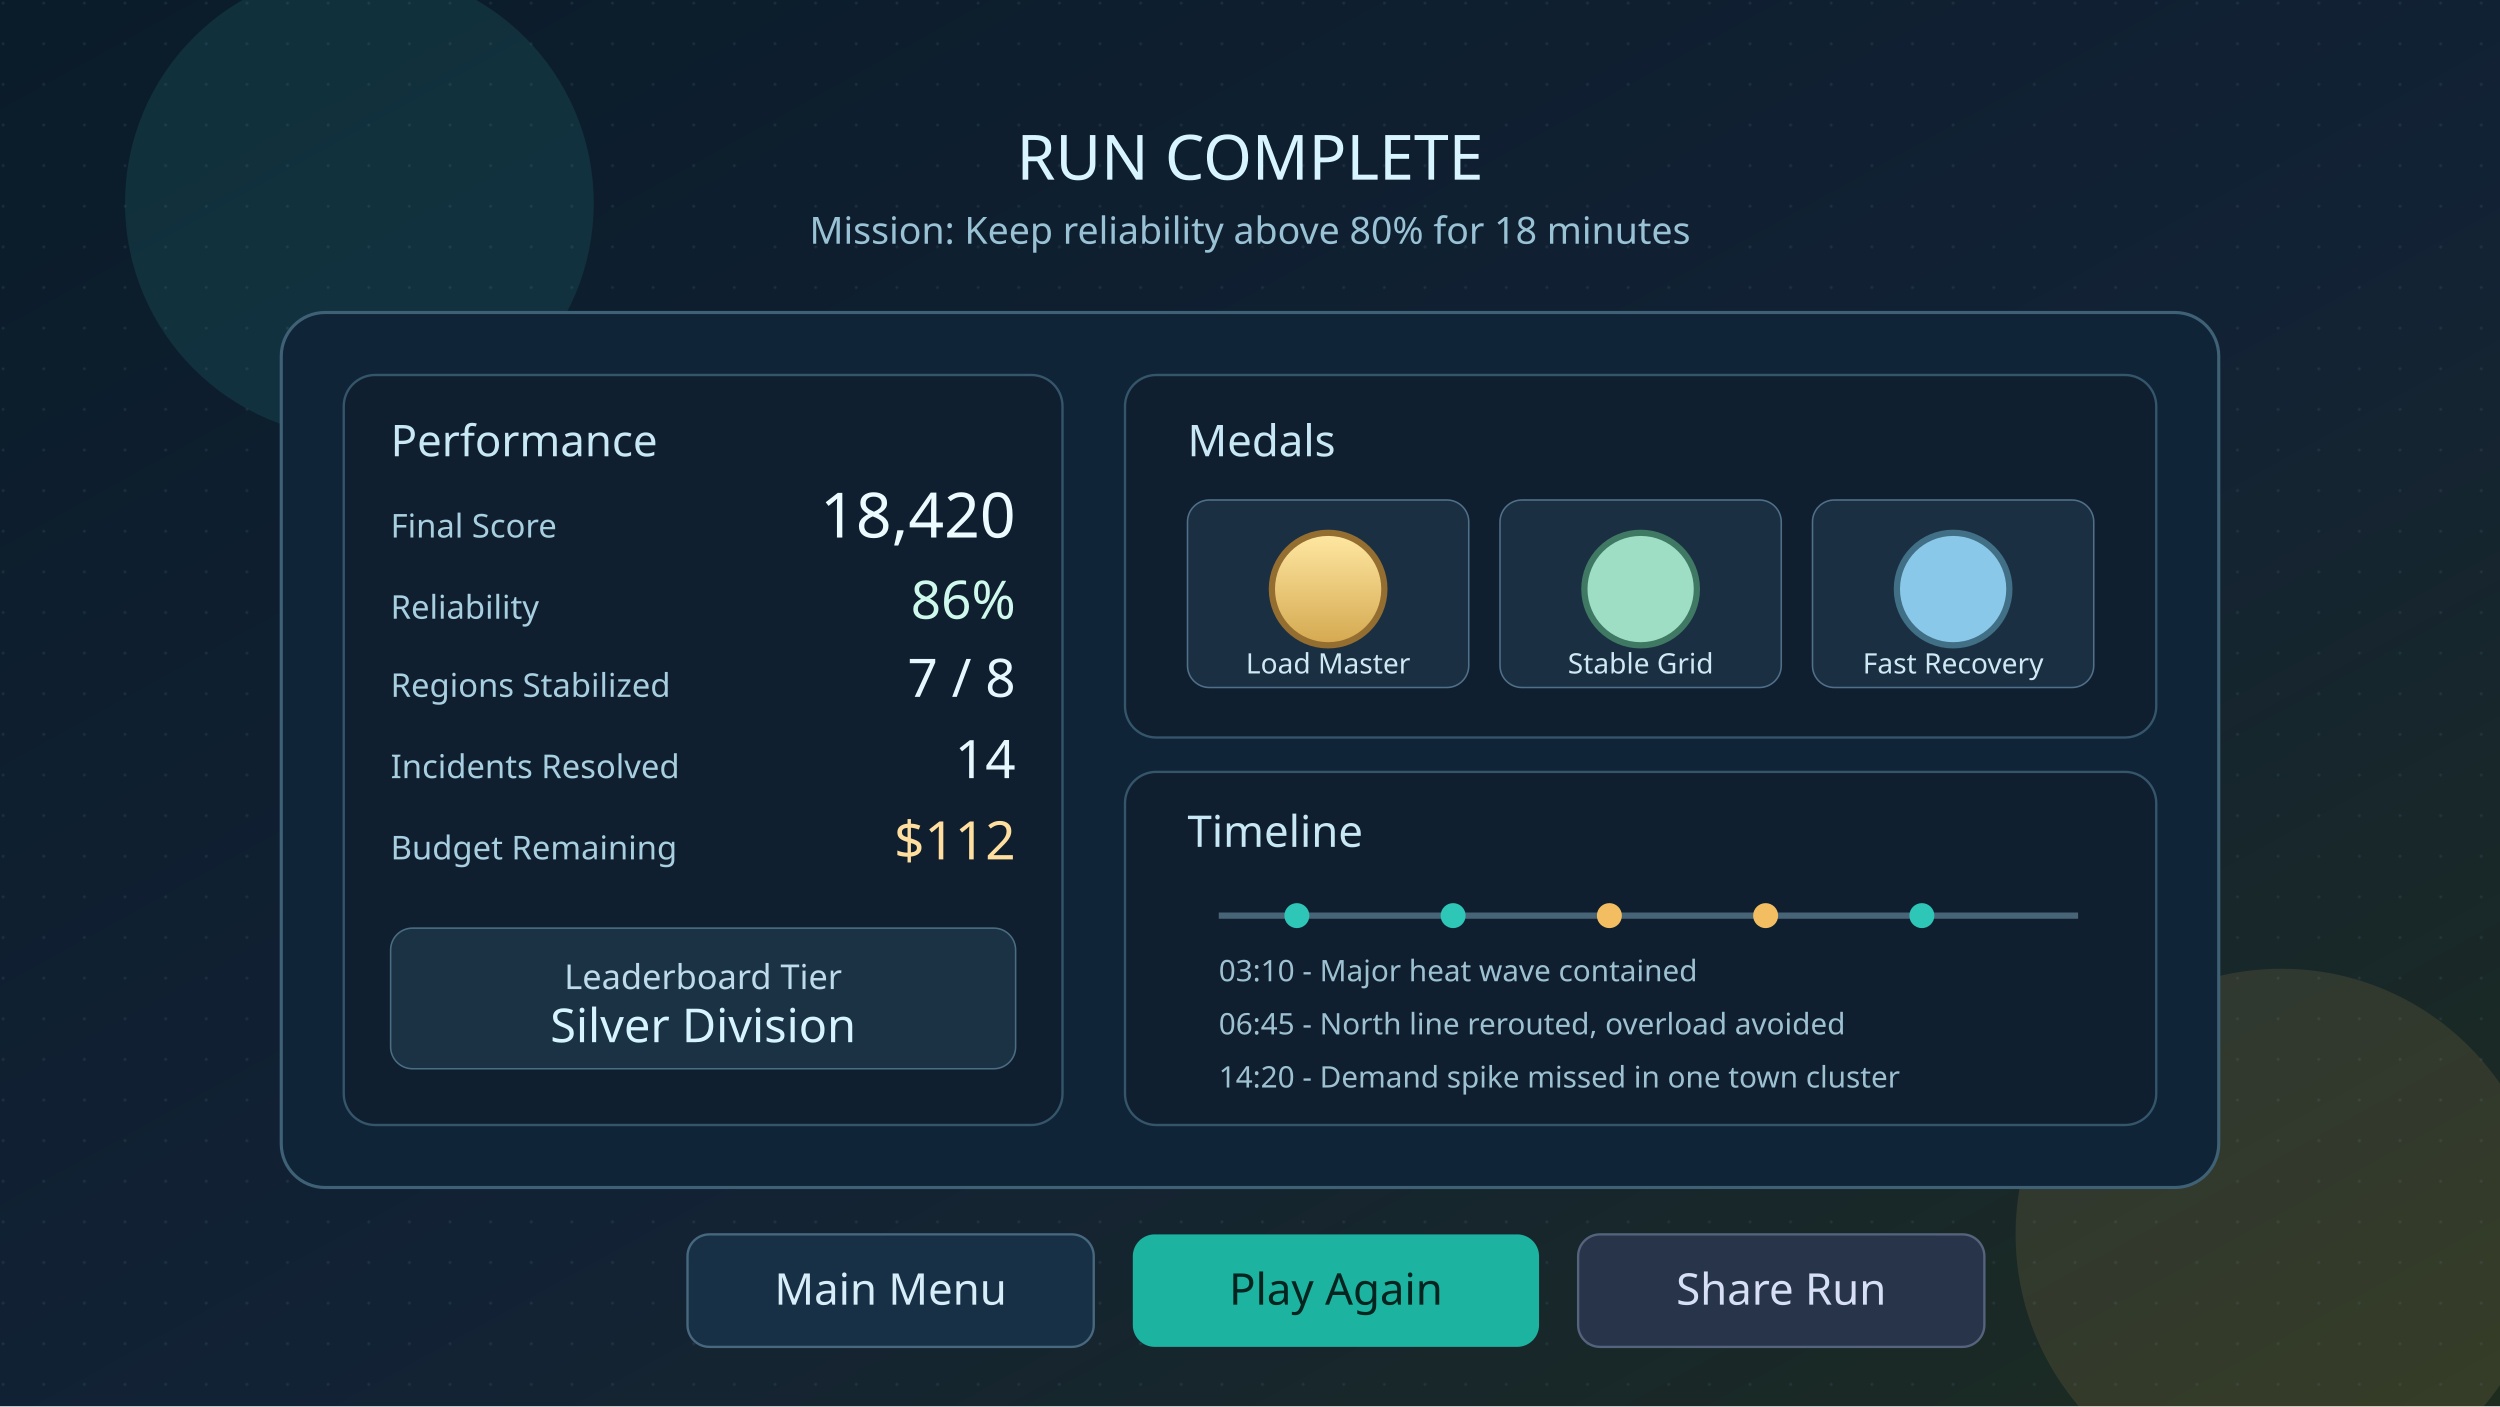
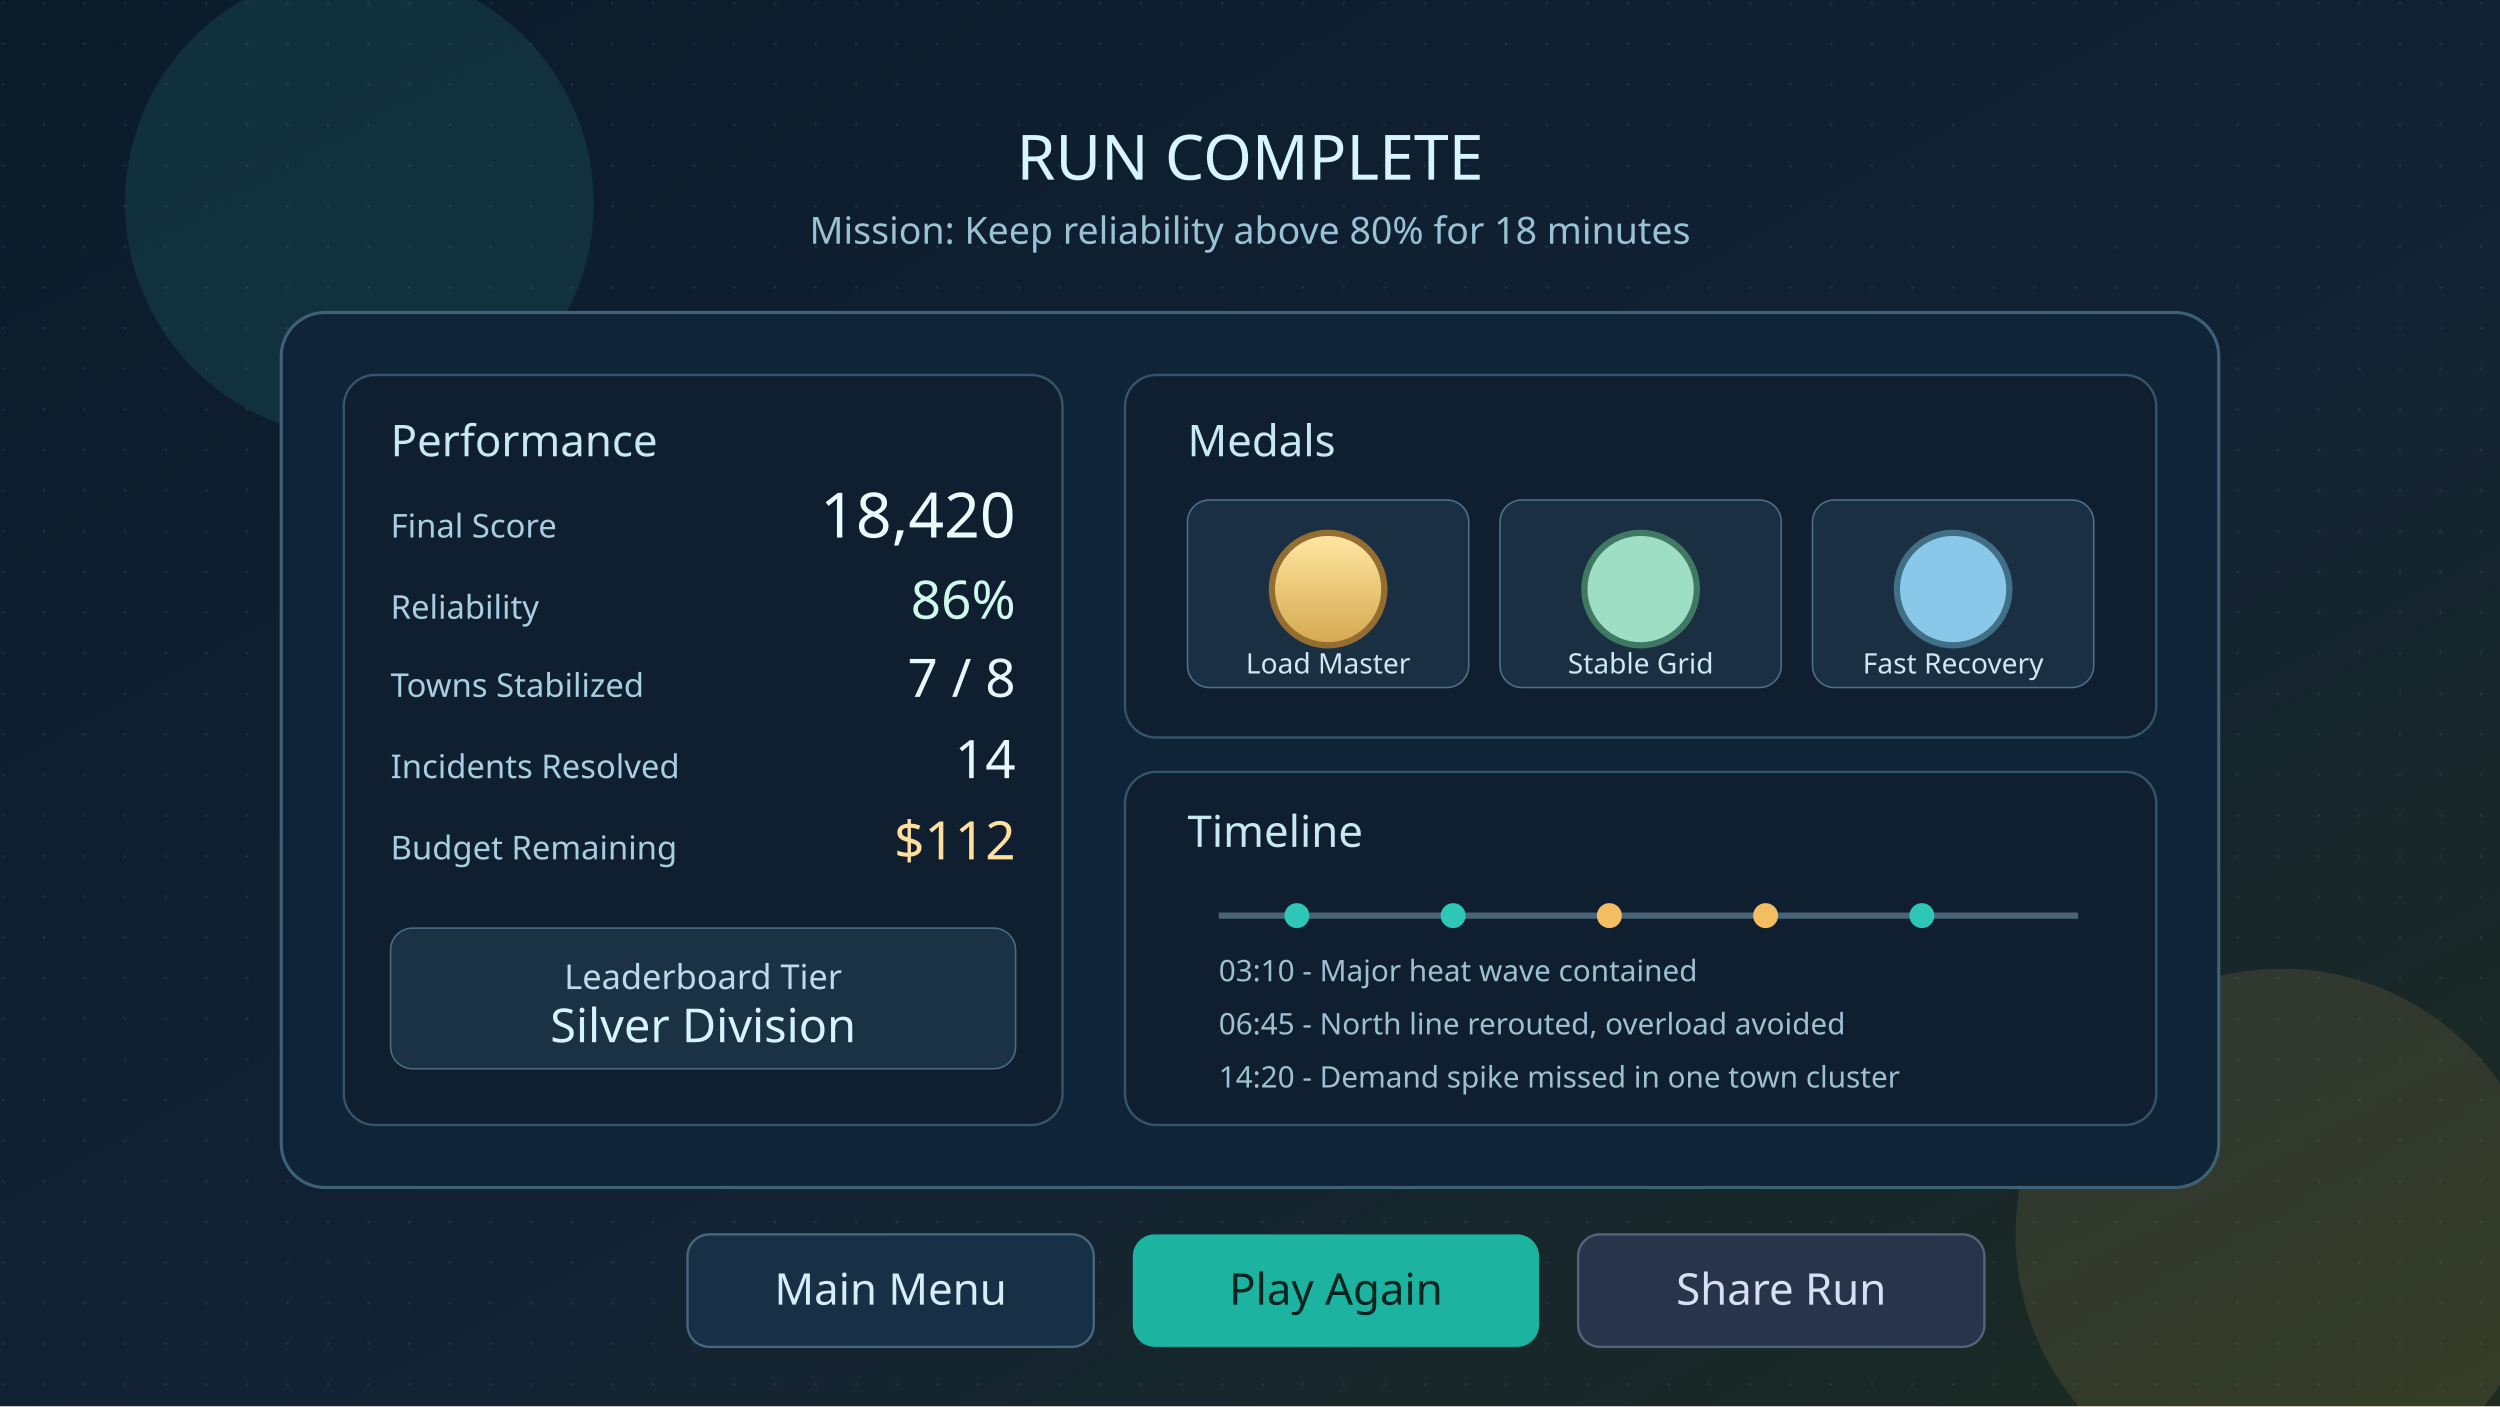
<svg xmlns="http://www.w3.org/2000/svg" width="1600" height="900" viewBox="0 0 1600 900">
  <defs>
    <linearGradient id="bg" x1="0%" y1="0%" x2="100%" y2="100%">
      <stop offset="0%" stop-color="#0a1b29" />
      <stop offset="55%" stop-color="#122235" />
      <stop offset="100%" stop-color="#1d2c1f" />
    </linearGradient>
    <pattern id="dots" width="26" height="26" patternUnits="userSpaceOnUse">
      <circle cx="2" cy="2" r="1" fill="#3a5566" />
    </pattern>
    <linearGradient id="medal" x1="0%" y1="0%" x2="0%" y2="100%">
      <stop offset="0%" stop-color="#ffe8a3" />
      <stop offset="100%" stop-color="#d4a84f" />
    </linearGradient>
  </defs>
  <rect width="1600" height="900" fill="url(#bg)" />
  <rect width="1600" height="900" fill="url(#dots)" opacity="0.28" />
  <circle cx="230" cy="130" r="150" fill="#33c0ba" opacity="0.12" />
  <circle cx="1460" cy="790" r="170" fill="#f8c265" opacity="0.11" />
  <text x="800" y="115" text-anchor="middle" fill="#d8f5ff" font-size="40" font-family="'Trebuchet MS', sans-serif">RUN COMPLETE</text>
  <text x="800" y="156" text-anchor="middle" fill="#99c2d4" font-size="24" font-family="'Segoe UI', sans-serif">Mission: Keep reliability above 80% for 18 minutes</text>
  <rect x="180" y="200" width="1240" height="560" rx="28" fill="#102437" stroke="#3f6176" stroke-width="2" />
  <rect x="220" y="240" width="460" height="480" rx="20" fill="#0f1f2f" stroke="#35556b" stroke-width="1.5" />
  <text x="250" y="292" fill="#c9e8f5" font-size="28" font-family="'Trebuchet MS', sans-serif">Performance</text>
  <text x="250" y="344" fill="#a8cfe0" font-size="21" font-family="'Segoe UI', sans-serif">Final Score</text>
  <text x="650" y="344" text-anchor="end" fill="#ecfbff" font-size="40" font-family="'Trebuchet MS', sans-serif">18,420</text>
  <text x="250" y="396" fill="#a8cfe0" font-size="21" font-family="'Segoe UI', sans-serif">Reliability</text>
  <text x="650" y="396" text-anchor="end" fill="#cff9ec" font-size="34" font-family="'Trebuchet MS', sans-serif">86%</text>
-   <text x="250" y="446" fill="#a8cfe0" font-size="21" font-family="'Segoe UI', sans-serif">Regions Stabilized</text>
+   <text x="250" y="446" fill="#a8cfe0" font-size="21" font-family="'Segoe UI', sans-serif">Towns Stabilized</text>
  <text x="650" y="446" text-anchor="end" fill="#e6f7ff" font-size="34" font-family="'Trebuchet MS', sans-serif">7 / 8</text>
  <text x="250" y="498" fill="#a8cfe0" font-size="21" font-family="'Segoe UI', sans-serif">Incidents Resolved</text>
  <text x="650" y="498" text-anchor="end" fill="#e6f7ff" font-size="34" font-family="'Trebuchet MS', sans-serif">14</text>
  <text x="250" y="550" fill="#a8cfe0" font-size="21" font-family="'Segoe UI', sans-serif">Budget Remaining</text>
  <text x="650" y="550" text-anchor="end" fill="#ffdf9f" font-size="34" font-family="'Trebuchet MS', sans-serif">$112</text>
  <rect x="250" y="594" width="400" height="90" rx="14" fill="#1b3144" stroke="#4a6d82" />
  <text x="450" y="633" text-anchor="middle" fill="#bddbeb" font-size="22" font-family="'Segoe UI', sans-serif">Leaderboard Tier</text>
  <text x="450" y="667" text-anchor="middle" fill="#d6f4ff" font-size="30" font-family="'Trebuchet MS', sans-serif">Silver Division</text>
  <rect x="720" y="240" width="660" height="232" rx="20" fill="#0f1f2f" stroke="#35556b" stroke-width="1.5" />
  <text x="760" y="292" fill="#c9e8f5" font-size="28" font-family="'Trebuchet MS', sans-serif">Medals</text>
  <rect x="760" y="320" width="180" height="120" rx="14" fill="#1a2f42" stroke="#507089" />
  <circle cx="850" cy="377" r="36" fill="url(#medal)" stroke="#946d31" stroke-width="4" />
  <text x="850" y="431" text-anchor="middle" fill="#cfe9f4" font-size="18" font-family="'Segoe UI', sans-serif">Load Master</text>
  <rect x="960" y="320" width="180" height="120" rx="14" fill="#1a2f42" stroke="#507089" />
  <circle cx="1050" cy="377" r="36" fill="#9edec5" stroke="#3f7964" stroke-width="4" />
  <text x="1050" y="431" text-anchor="middle" fill="#cfe9f4" font-size="18" font-family="'Segoe UI', sans-serif">Stable Grid</text>
  <rect x="1160" y="320" width="180" height="120" rx="14" fill="#1a2f42" stroke="#507089" />
  <circle cx="1250" cy="377" r="36" fill="#89c8e8" stroke="#416f86" stroke-width="4" />
  <text x="1250" y="431" text-anchor="middle" fill="#cfe9f4" font-size="18" font-family="'Segoe UI', sans-serif">Fast Recovery</text>
  <rect x="720" y="494" width="660" height="226" rx="20" fill="#0f1f2f" stroke="#35556b" stroke-width="1.5" />
  <text x="760" y="542" fill="#c9e8f5" font-size="28" font-family="'Trebuchet MS', sans-serif">Timeline</text>
  <line x1="780" y1="586" x2="1330" y2="586" stroke="#486477" stroke-width="4" />
  <circle cx="830" cy="586" r="8" fill="#2ec6b6" />
  <circle cx="930" cy="586" r="8" fill="#2ec6b6" />
  <circle cx="1030" cy="586" r="8" fill="#f3be62" />
  <circle cx="1130" cy="586" r="8" fill="#f3be62" />
  <circle cx="1230" cy="586" r="8" fill="#2ec6b6" />
  <text x="780" y="628" fill="#9ec1d2" font-size="19" font-family="'Segoe UI', sans-serif">03:10 - Major heat wave contained</text>
  <text x="780" y="662" fill="#9ec1d2" font-size="19" font-family="'Segoe UI', sans-serif">06:45 - North line rerouted, overload avoided</text>
  <text x="780" y="696" fill="#9ec1d2" font-size="19" font-family="'Segoe UI', sans-serif">14:20 - Demand spike missed in one town cluster</text>
  <rect x="440" y="790" width="260" height="72" rx="14" fill="#173046" stroke="#47687f" stroke-width="1.5" />
  <text x="570" y="835" text-anchor="middle" fill="#d7edf8" font-size="28" font-family="'Segoe UI', sans-serif">Main Menu</text>
  <rect x="725" y="790" width="260" height="72" rx="14" fill="#1cb3a0" />
  <text x="855" y="835" text-anchor="middle" fill="#04251f" font-size="28" font-family="'Trebuchet MS', sans-serif">Play Again</text>
  <rect x="1010" y="790" width="260" height="72" rx="14" fill="#283449" stroke="#55637c" stroke-width="1.5" />
  <text x="1140" y="835" text-anchor="middle" fill="#d6dff6" font-size="28" font-family="'Segoe UI', sans-serif">Share Run</text>
</svg>
